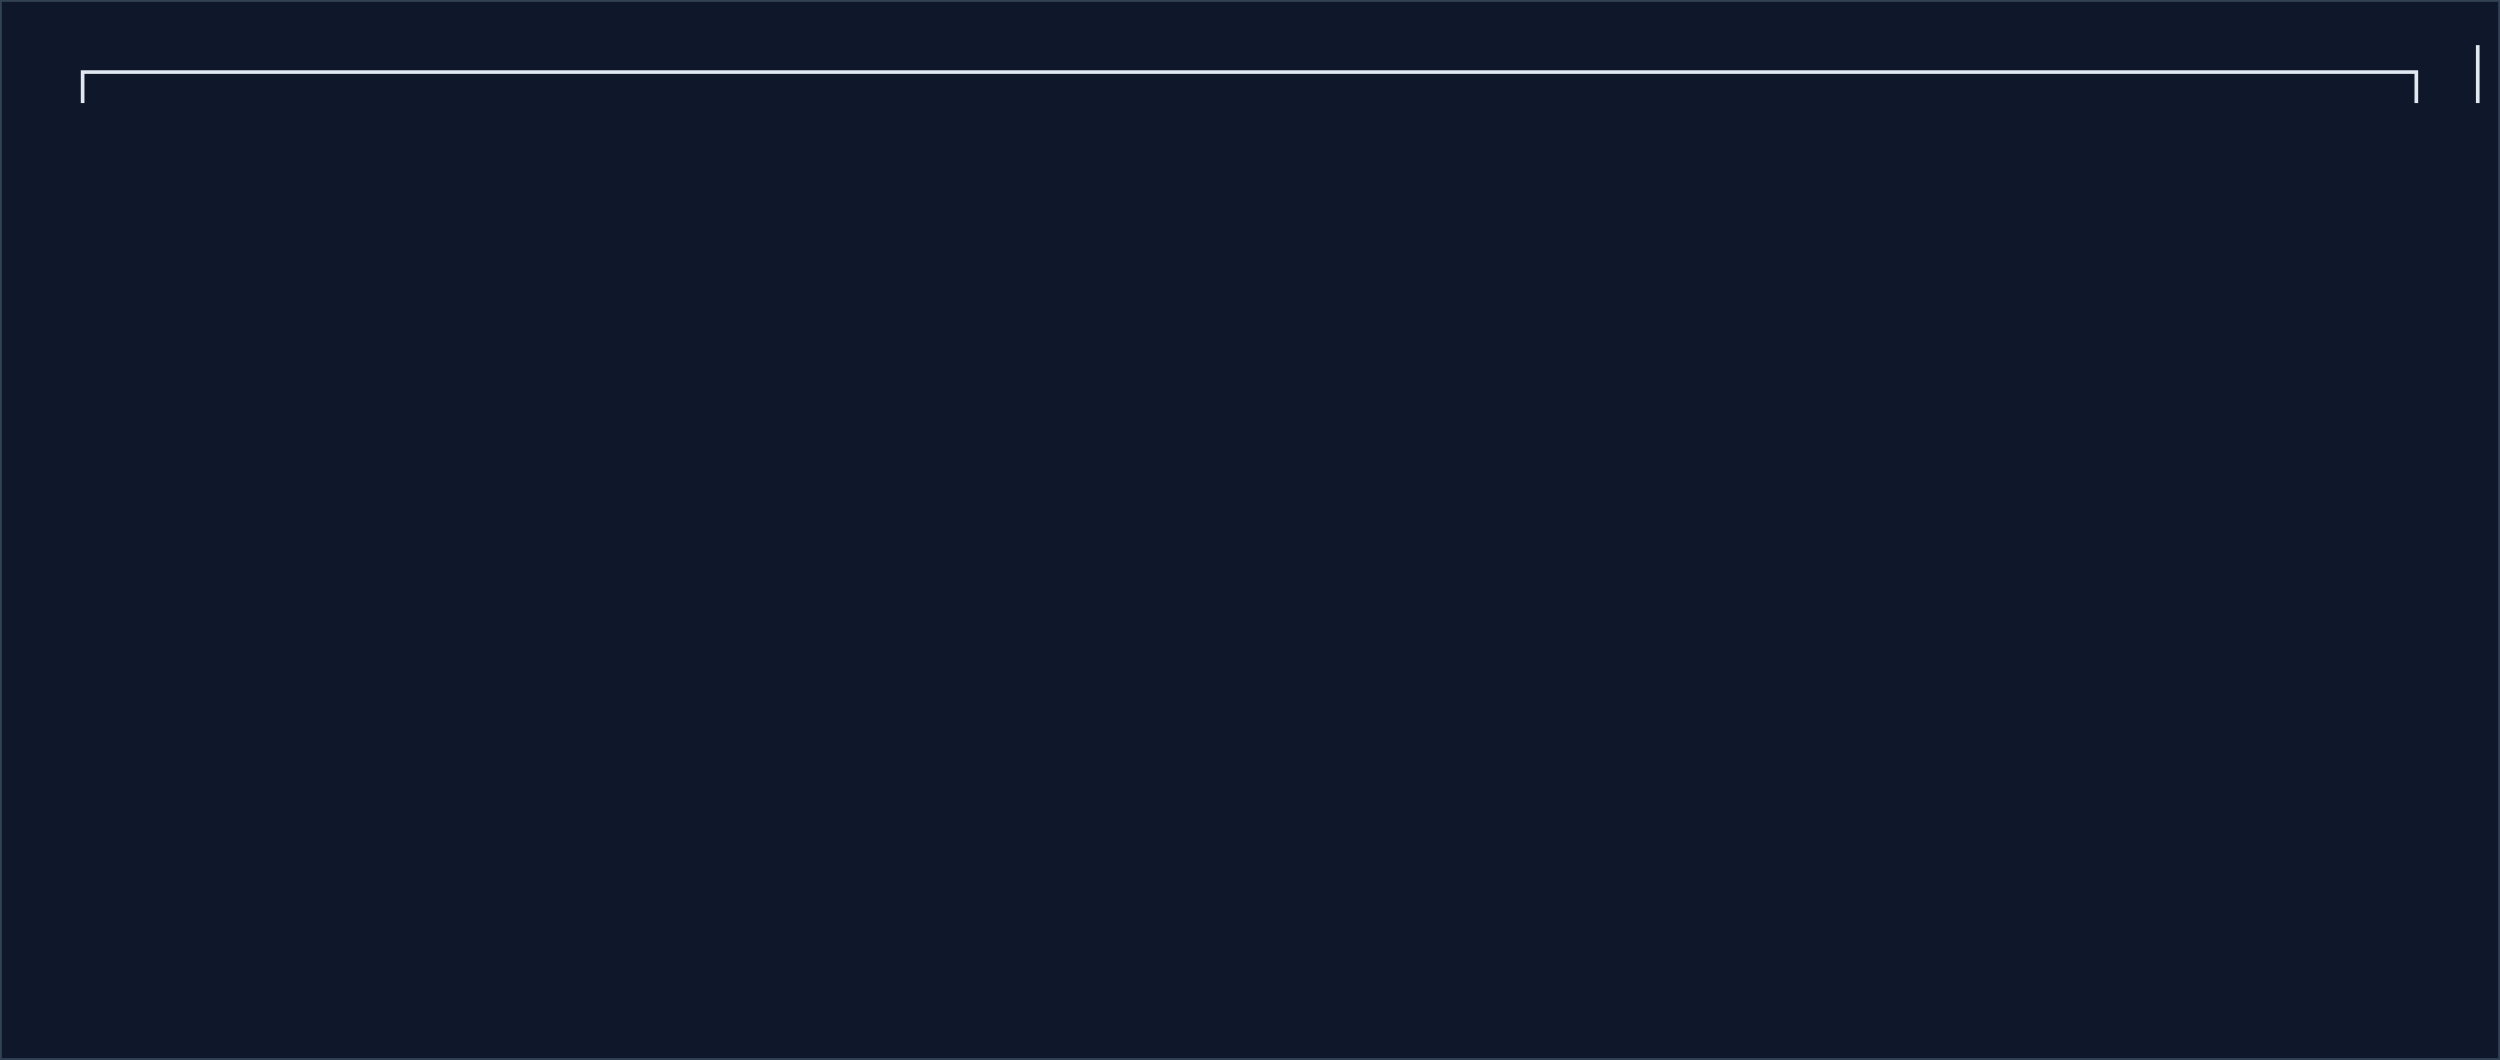
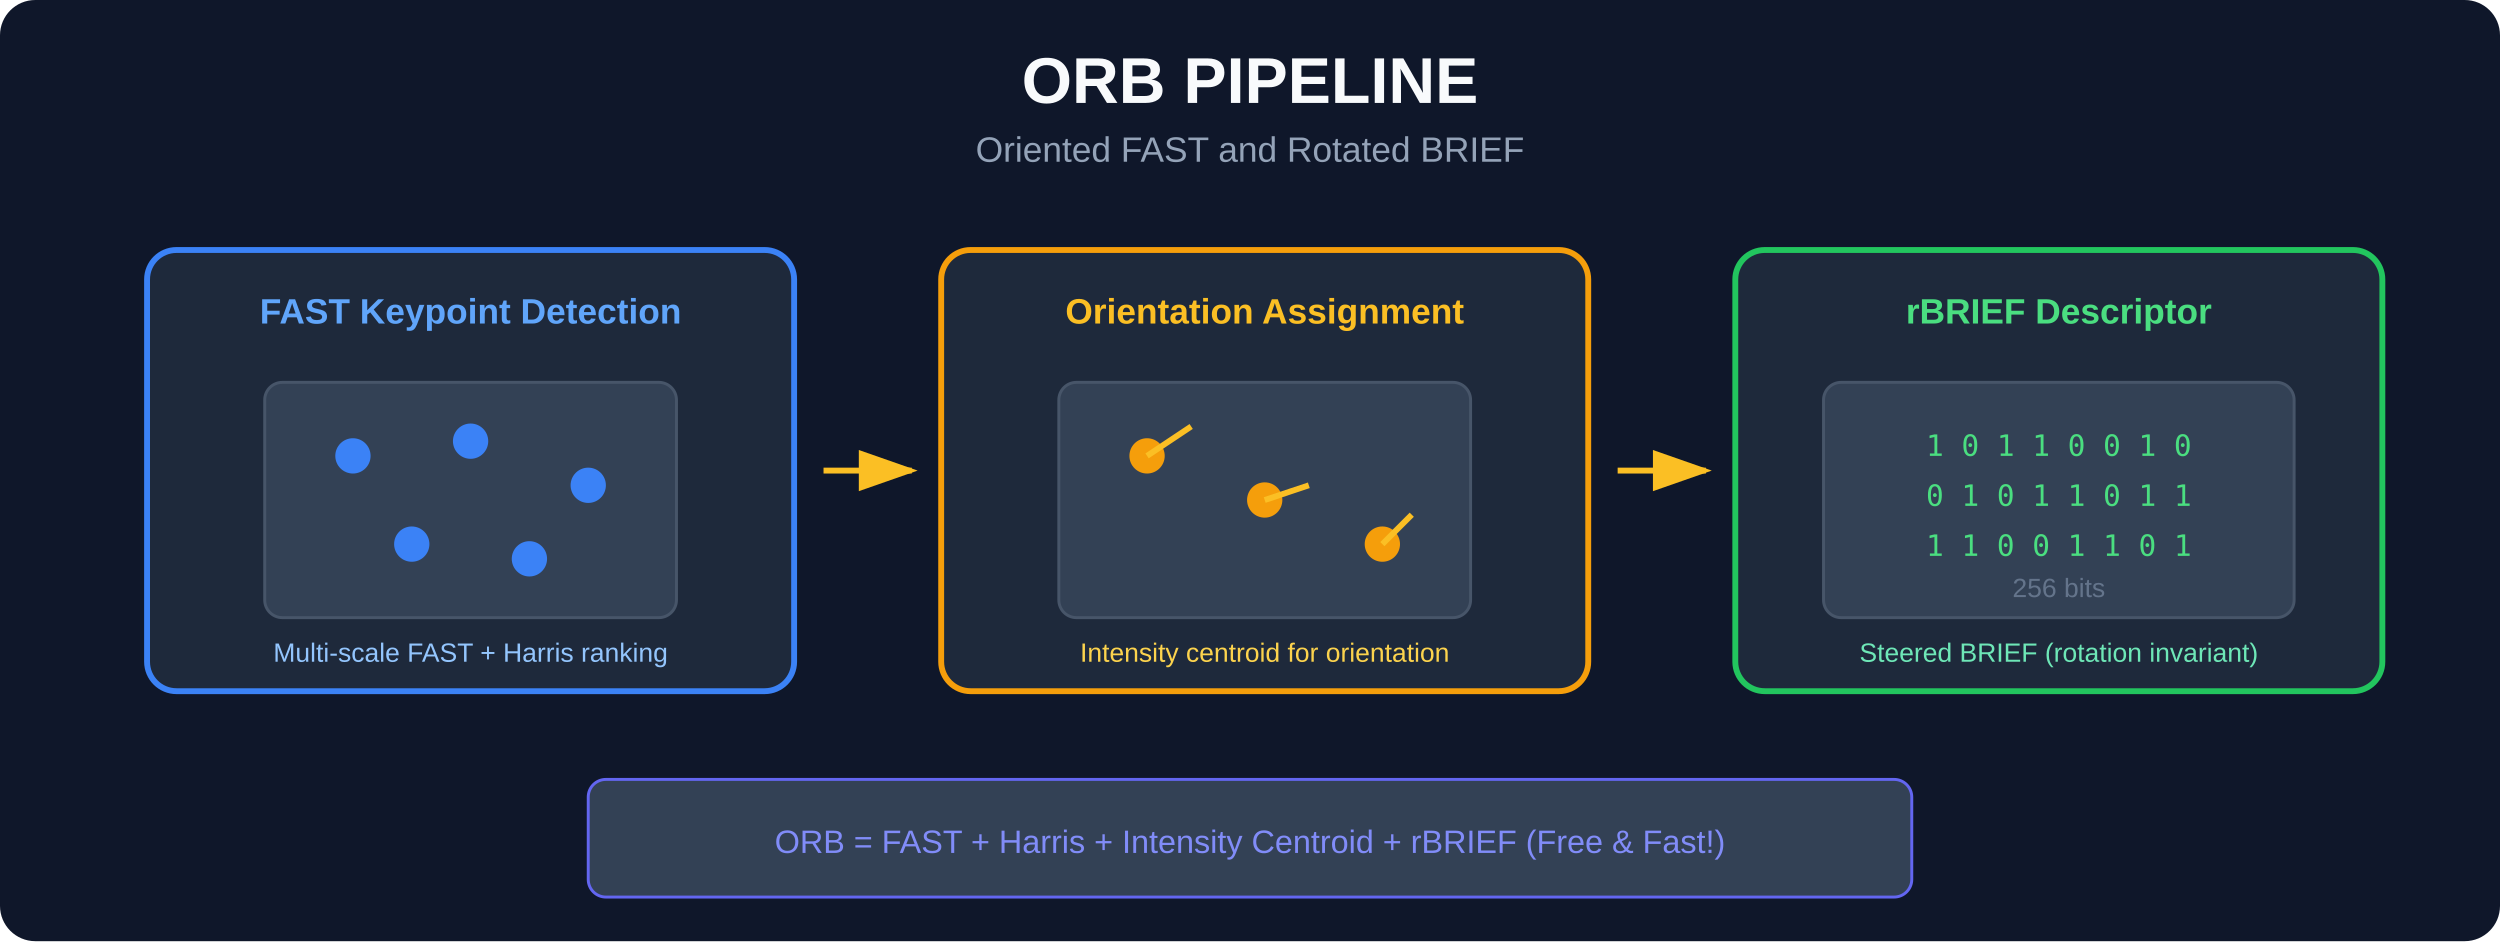
- <svg xmlns="http://www.w3.org/2000/svg" width="684" height="290" viewBox="0 0 684 290">
-   <style>
-     text {
-       font-family: 'Courier New', monospace;
-       font-size: 14px;
-       white-space: pre;
-     }
-   </style>
-   <rect width="100%" height="100%" fill="#0f172a" stroke="#334155" />
-   <text x="10" y="24" fill="#e2e8f0" xml:space="preserve">
- ┌───────────────────────────────────────────────────────────────────────────┐
- │                              ORB PIPELINE                                    │
- └───────────────────────────────────────────────────────────────────────────┘
- 
-   FAST Keypoint Detection         Orientation Assignment        rBRIEF Descriptor
-   ──────────────────────         ──────────────────────        ─────────────────
- 
-   ┌───────────────────┐         ┌───────────────────┐         ┌───────────────────┐
-   │     ●   ●         │         │     ●→            │         │ Binary descriptor │
-   │   ●       ●       │    →    │   ●↗              │    →    │ 256 bits          │
-   │     ●   ●         │         │     ●↘            │         │ Rotation invariant│
-   └───────────────────┘         └───────────────────┘         └───────────────────┘
- 
-   Multi-scale FAST               Intensity centroid           Steered BRIEF pairs
-   Harris for ranking             for orientation               based on orientation
-   </text>
+ <svg xmlns="http://www.w3.org/2000/svg" viewBox="0 0 850 320">
+   <defs>
+     <marker id="arrow" markerWidth="10" markerHeight="7" refX="9" refY="3.5" orient="auto">
+       <polygon points="0 0, 10 3.5, 0 7" fill="#fbbf24" />
+     </marker>
+   </defs>
+   <rect width="850" height="320" fill="#0f172a" rx="12" />
+   <text x="425" y="35" text-anchor="middle" font-family="Arial, sans-serif" font-size="22" font-weight="bold" fill="#f8fafc">ORB PIPELINE</text>
+   <text x="425" y="55" text-anchor="middle" font-family="Arial, sans-serif" font-size="12" fill="#94a3b8">Oriented FAST and Rotated BRIEF</text>
+   <g transform="translate(50, 85)">
+     <rect width="220" height="150" rx="10" fill="#1e293b" stroke="#3b82f6" stroke-width="2" />
+     <text x="110" y="25" text-anchor="middle" font-family="Arial, sans-serif" font-size="12" font-weight="bold" fill="#60a5fa">FAST Keypoint Detection</text>
+     <g transform="translate(40, 45)">
+       <rect width="140" height="80" rx="6" fill="#334155" stroke="#475569" stroke-width="1" />
+       <circle cx="30" cy="25" r="6" fill="#3b82f6" />
+       <circle cx="70" cy="20" r="6" fill="#3b82f6" />
+       <circle cx="110" cy="35" r="6" fill="#3b82f6" />
+       <circle cx="50" cy="55" r="6" fill="#3b82f6" />
+       <circle cx="90" cy="60" r="6" fill="#3b82f6" />
+     </g>
+     <text x="110" y="140" text-anchor="middle" font-family="Arial, sans-serif" font-size="9" fill="#93c5fd">Multi-scale FAST + Harris ranking</text>
+   </g>
+   <path d="M 280 160 L 310 160" stroke="#fbbf24" stroke-width="2" marker-end="url(#arrow)" />
+   <g transform="translate(320, 85)">
+     <rect width="220" height="150" rx="10" fill="#1e293b" stroke="#f59e0b" stroke-width="2" />
+     <text x="110" y="25" text-anchor="middle" font-family="Arial, sans-serif" font-size="12" font-weight="bold" fill="#fbbf24">Orientation Assignment</text>
+     <g transform="translate(40, 45)">
+       <rect width="140" height="80" rx="6" fill="#334155" stroke="#475569" stroke-width="1" />
+       <circle cx="30" cy="25" r="6" fill="#f59e0b" />
+       <line x1="30" y1="25" x2="45" y2="15" stroke="#fbbf24" stroke-width="2" />
+       <circle cx="70" cy="40" r="6" fill="#f59e0b" />
+       <line x1="70" y1="40" x2="85" y2="35" stroke="#fbbf24" stroke-width="2" />
+       <circle cx="110" cy="55" r="6" fill="#f59e0b" />
+       <line x1="110" y1="55" x2="120" y2="45" stroke="#fbbf24" stroke-width="2" />
+     </g>
+     <text x="110" y="140" text-anchor="middle" font-family="Arial, sans-serif" font-size="9" fill="#fcd34d">Intensity centroid for orientation</text>
+   </g>
+   <path d="M 550 160 L 580 160" stroke="#fbbf24" stroke-width="2" marker-end="url(#arrow)" />
+   <g transform="translate(590, 85)">
+     <rect width="220" height="150" rx="10" fill="#1e293b" stroke="#22c55e" stroke-width="2" />
+     <text x="110" y="25" text-anchor="middle" font-family="Arial, sans-serif" font-size="12" font-weight="bold" fill="#4ade80">rBRIEF Descriptor</text>
+     <g transform="translate(30, 45)">
+       <rect width="160" height="80" rx="6" fill="#334155" stroke="#475569" stroke-width="1" />
+       <text x="80" y="25" text-anchor="middle" font-family="monospace" font-size="10" fill="#4ade80">1 0 1 1 0 0 1 0</text>
+       <text x="80" y="42" text-anchor="middle" font-family="monospace" font-size="10" fill="#4ade80">0 1 0 1 1 0 1 1</text>
+       <text x="80" y="59" text-anchor="middle" font-family="monospace" font-size="10" fill="#4ade80">1 1 0 0 1 1 0 1</text>
+       <text x="80" y="73" text-anchor="middle" font-family="Arial, sans-serif" font-size="9" fill="#64748b">256 bits</text>
+     </g>
+     <text x="110" y="140" text-anchor="middle" font-family="Arial, sans-serif" font-size="9" fill="#6ee7b7">Steered BRIEF (rotation invariant)</text>
+   </g>
+   <g transform="translate(200, 265)">
+     <rect width="450" height="40" rx="6" fill="#334155" stroke="#6366f1" stroke-width="1" />
+     <text x="225" y="25" text-anchor="middle" font-family="Arial, sans-serif" font-size="11" fill="#818cf8">ORB = FAST + Harris + Intensity Centroid + rBRIEF (Free &amp; Fast!)</text>
+   </g>
</svg>
